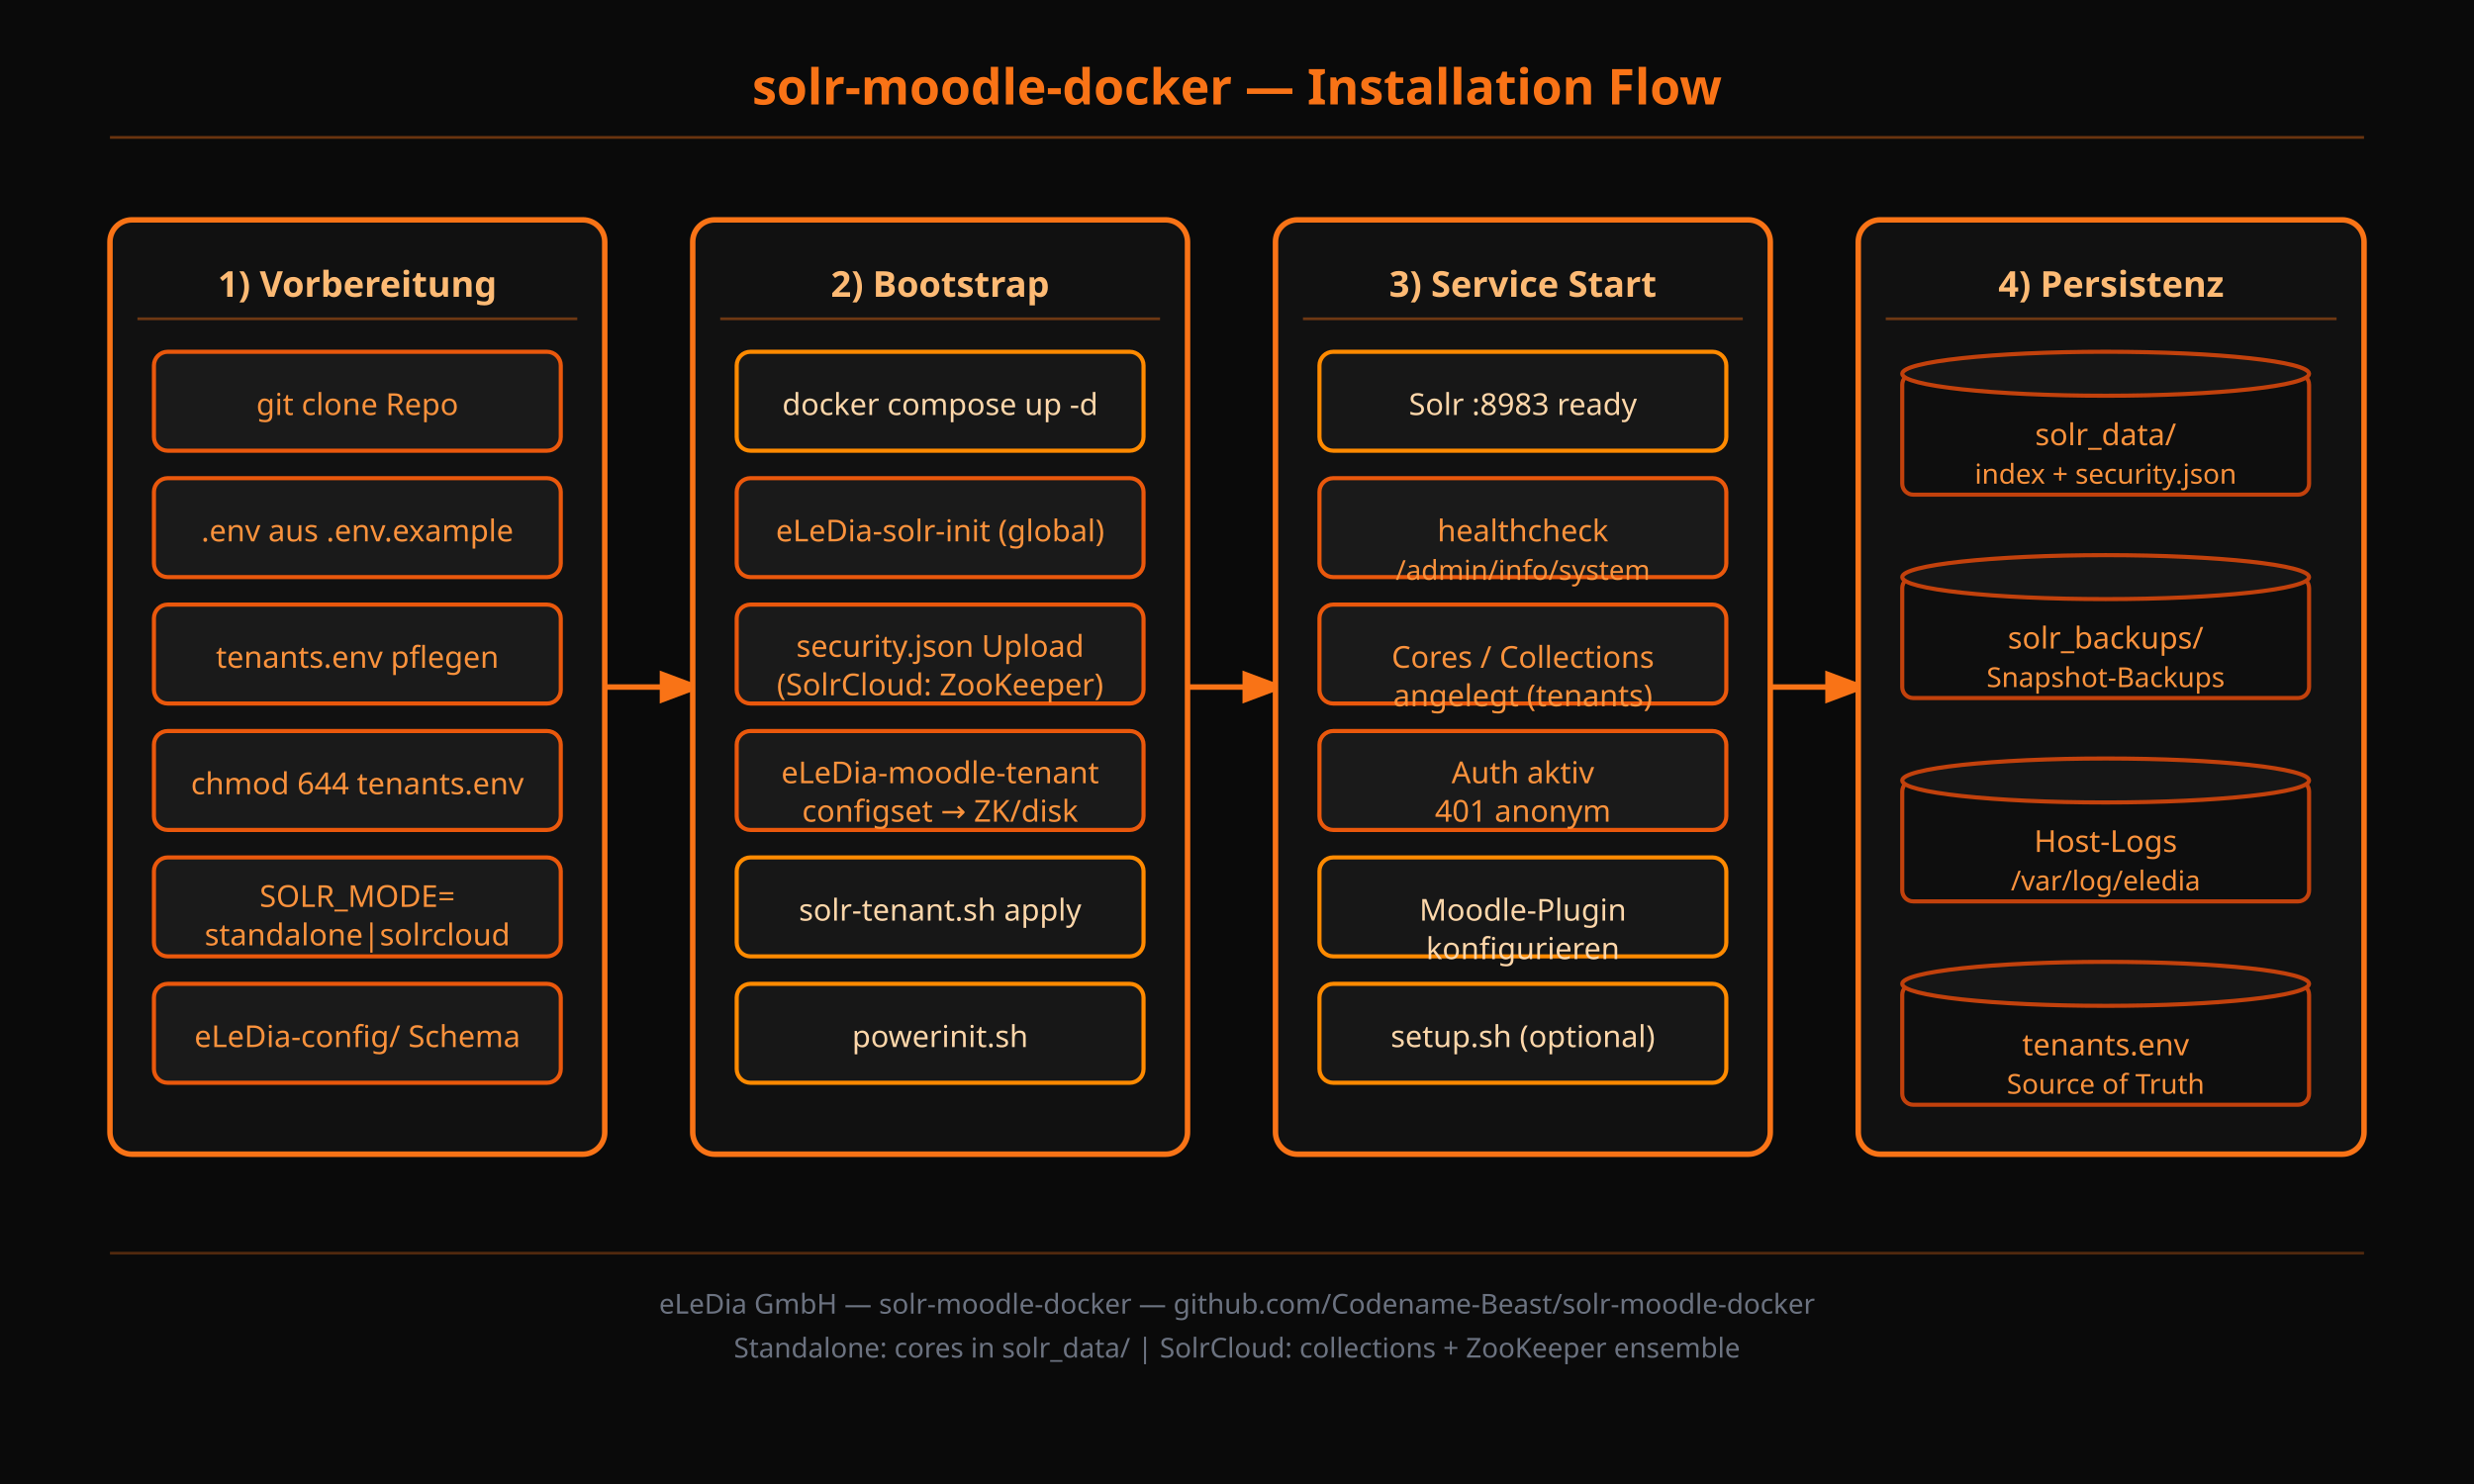
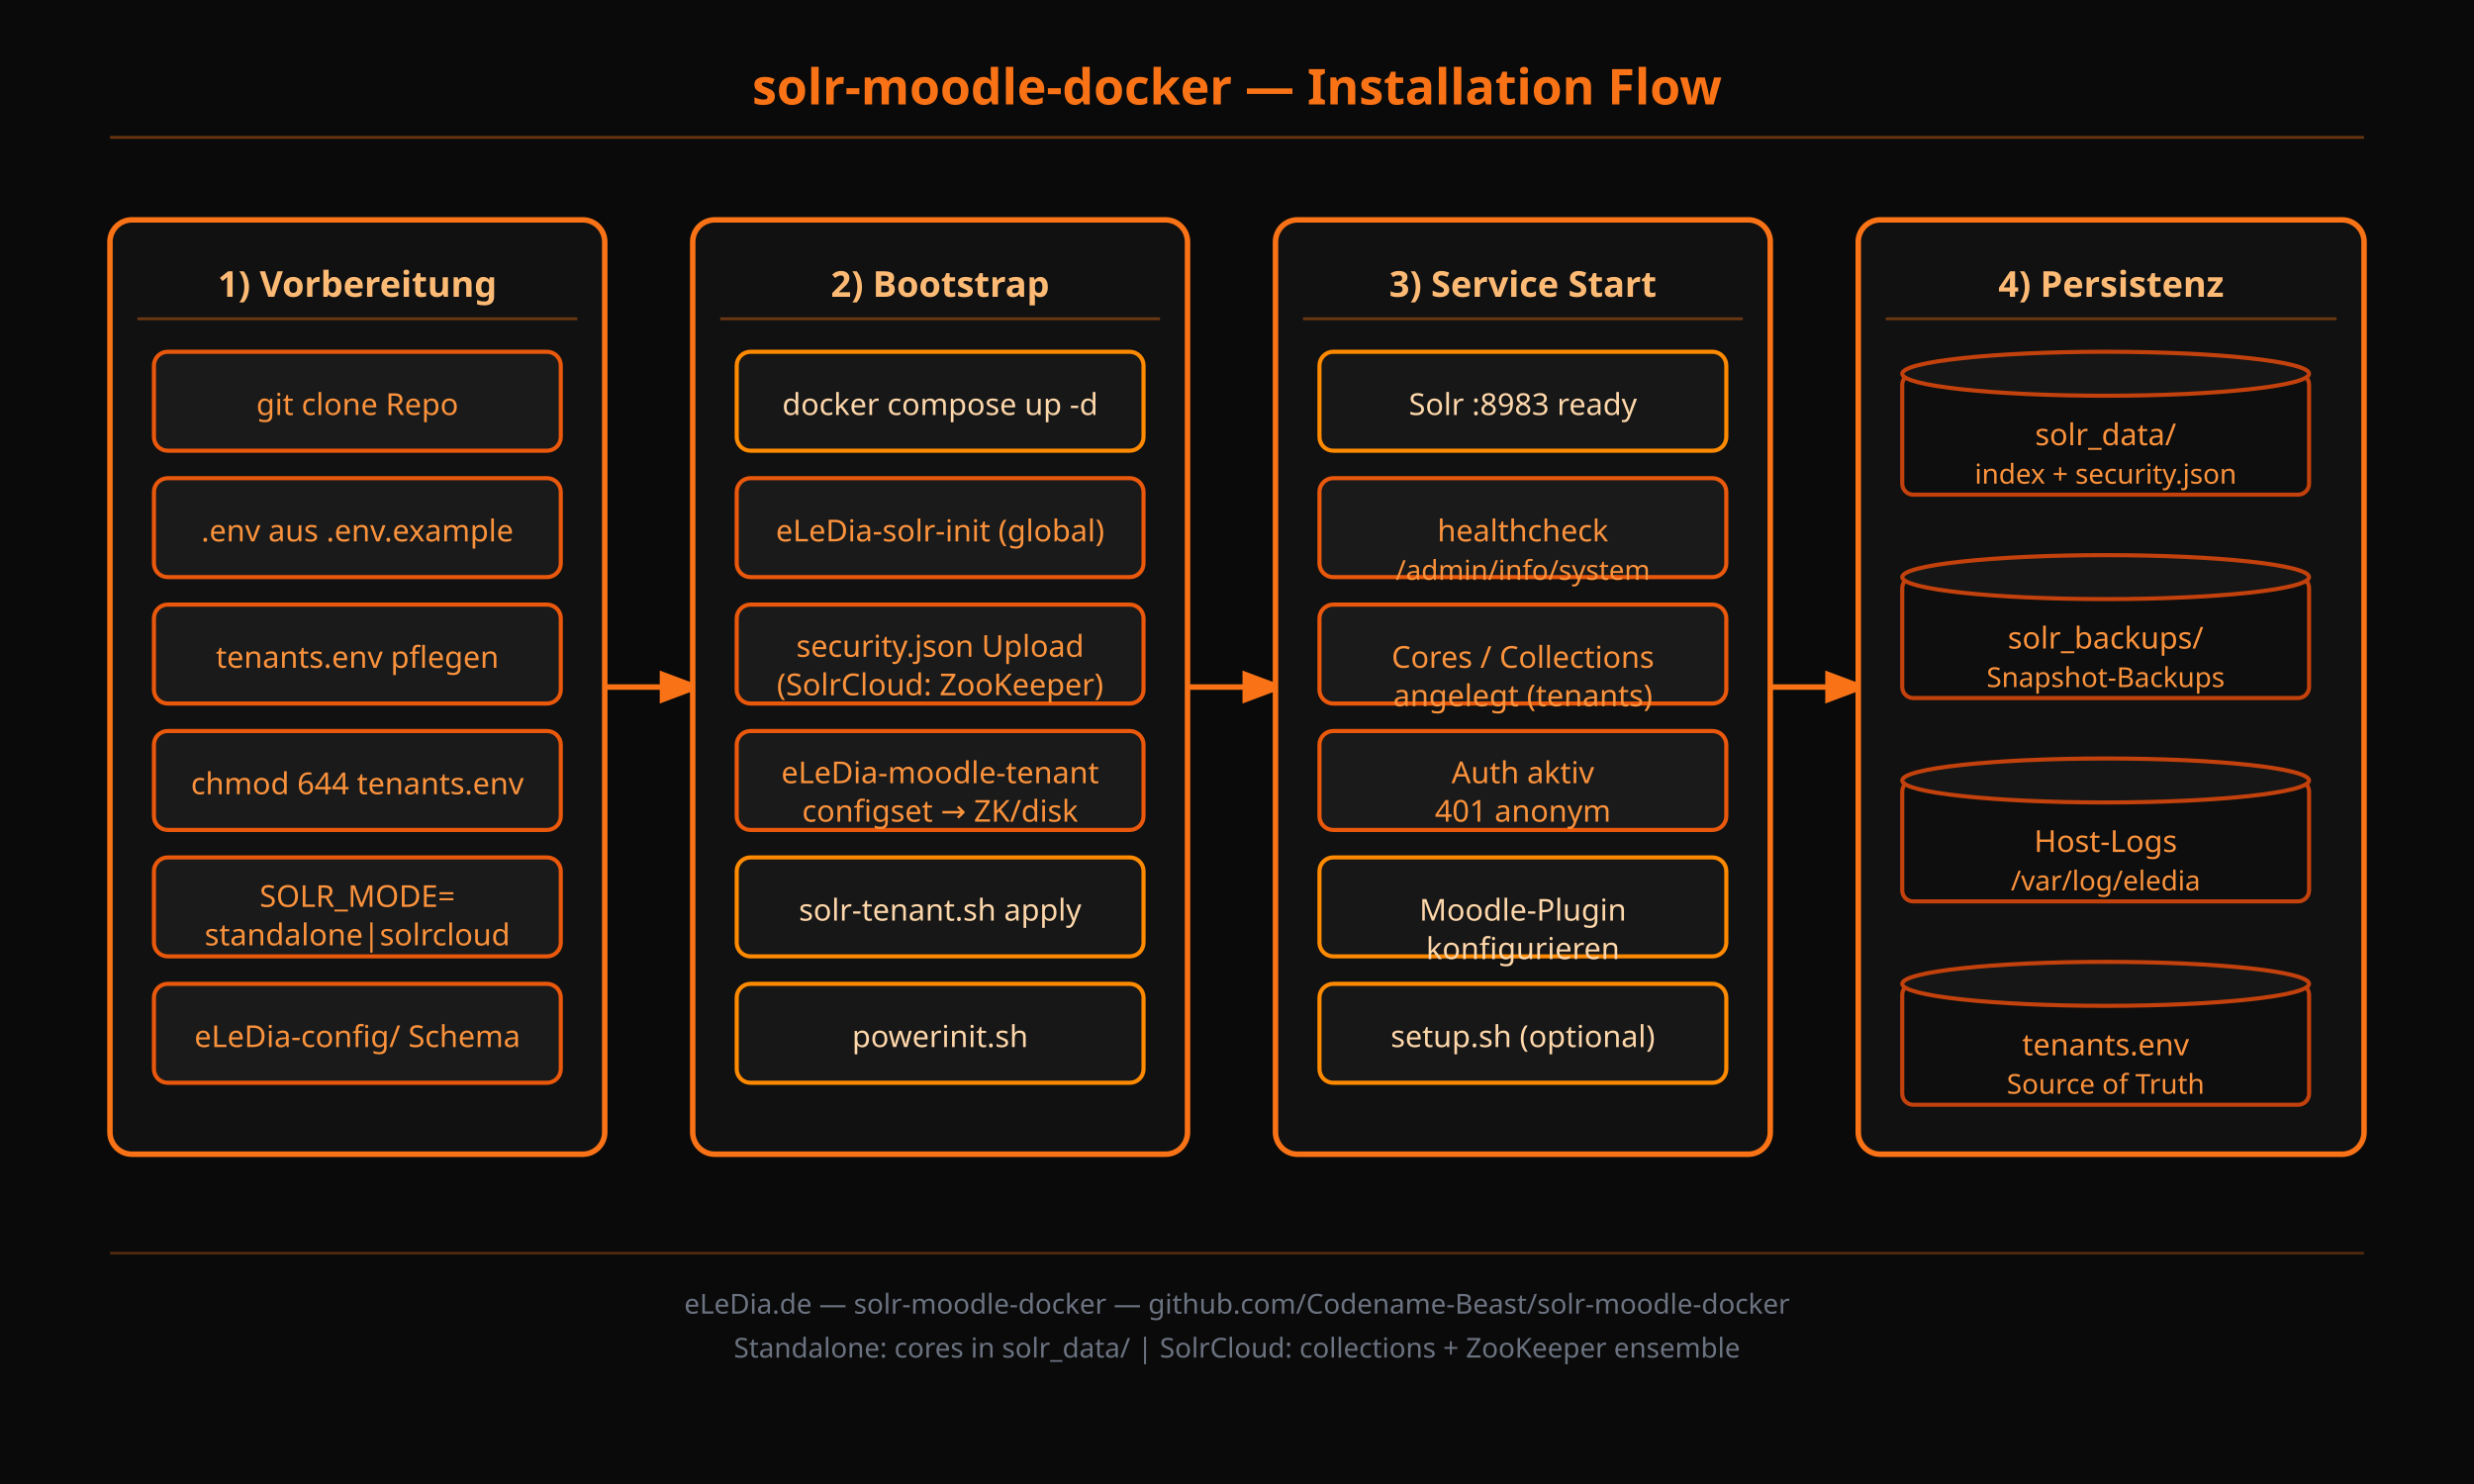
<svg xmlns="http://www.w3.org/2000/svg" viewBox="0 0 900 540" width="900" height="540" font-family="'Segoe UI',system-ui,sans-serif">
  <rect width="900" height="540" fill="#0a0a0a" />
  <text x="450" y="38" text-anchor="middle" fill="#f97316" font-size="18" font-weight="700">solr-moodle-docker — Installation Flow</text>
  <line x1="40" y1="50" x2="860" y2="50" stroke="#f97316" stroke-width="1" opacity="0.4" />
  <rect x="40" y="80" width="180" height="340" rx="8" fill="#111" stroke="#f97316" stroke-width="2" />
  <text x="130" y="108" text-anchor="middle" fill="#fdba74" font-size="13" font-weight="700">1) Vorbereitung</text>
  <line x1="50" y1="116" x2="210" y2="116" stroke="#f97316" stroke-width="1" opacity="0.4" />
  <rect x="56" y="128" width="148" height="36" rx="5" fill="#1a1a1a" stroke="#ea580c" stroke-width="1.5" />
  <text x="130" y="151" text-anchor="middle" fill="#fb923c" font-size="11">git clone Repo</text>
  <rect x="56" y="174" width="148" height="36" rx="5" fill="#1a1a1a" stroke="#ea580c" stroke-width="1.5" />
  <text x="130" y="197" text-anchor="middle" fill="#fb923c" font-size="11">.env aus .env.example</text>
  <rect x="56" y="220" width="148" height="36" rx="5" fill="#1a1a1a" stroke="#ea580c" stroke-width="1.5" />
  <text x="130" y="243" text-anchor="middle" fill="#fb923c" font-size="11">tenants.env pflegen</text>
  <rect x="56" y="266" width="148" height="36" rx="5" fill="#1a1a1a" stroke="#ea580c" stroke-width="1.5" />
  <text x="130" y="289" text-anchor="middle" fill="#fb923c" font-size="11">chmod 644 tenants.env</text>
  <rect x="56" y="312" width="148" height="36" rx="5" fill="#1a1a1a" stroke="#ea580c" stroke-width="1.5" />
  <text x="130" y="330" text-anchor="middle" fill="#fb923c" font-size="11">SOLR_MODE=</text>
  <text x="130" y="344" text-anchor="middle" fill="#fb923c" font-size="11">standalone|solrcloud</text>
  <rect x="56" y="358" width="148" height="36" rx="5" fill="#1a1a1a" stroke="#ea580c" stroke-width="1.5" />
  <text x="130" y="381" text-anchor="middle" fill="#fb923c" font-size="11">eLeDia-config/ Schema</text>
  <line x1="220" y1="250" x2="252" y2="250" stroke="#f97316" stroke-width="2" marker-end="url(#arr)" />
  <rect x="252" y="80" width="180" height="340" rx="8" fill="#111" stroke="#f97316" stroke-width="2" />
  <text x="342" y="108" text-anchor="middle" fill="#fdba74" font-size="13" font-weight="700">2) Bootstrap</text>
  <line x1="262" y1="116" x2="422" y2="116" stroke="#f97316" stroke-width="1" opacity="0.4" />
  <rect x="268" y="128" width="148" height="36" rx="5" fill="#171717" stroke="#ff8a00" stroke-width="1.5" />
  <text x="342" y="151" text-anchor="middle" fill="#fed7aa" font-size="11">docker compose up -d</text>
  <rect x="268" y="174" width="148" height="36" rx="5" fill="#1a1a1a" stroke="#ea580c" stroke-width="1.5" />
  <text x="342" y="197" text-anchor="middle" fill="#fb923c" font-size="11">eLeDia-solr-init (global)</text>
  <rect x="268" y="220" width="148" height="36" rx="5" fill="#1a1a1a" stroke="#ea580c" stroke-width="1.5" />
  <text x="342" y="239" text-anchor="middle" fill="#fb923c" font-size="11">security.json Upload</text>
  <text x="342" y="253" text-anchor="middle" fill="#fb923c" font-size="11">(SolrCloud: ZooKeeper)</text>
  <rect x="268" y="266" width="148" height="36" rx="5" fill="#1a1a1a" stroke="#ea580c" stroke-width="1.5" />
  <text x="342" y="285" text-anchor="middle" fill="#fb923c" font-size="11">eLeDia-moodle-tenant</text>
  <text x="342" y="299" text-anchor="middle" fill="#fb923c" font-size="11">configset → ZK/disk</text>
  <rect x="268" y="312" width="148" height="36" rx="5" fill="#171717" stroke="#ff8a00" stroke-width="1.5" />
  <text x="342" y="335" text-anchor="middle" fill="#fed7aa" font-size="11">solr-tenant.sh apply</text>
  <rect x="268" y="358" width="148" height="36" rx="5" fill="#171717" stroke="#ff8a00" stroke-width="1.5" />
  <text x="342" y="381" text-anchor="middle" fill="#fed7aa" font-size="11">powerinit.sh</text>
  <line x1="432" y1="250" x2="464" y2="250" stroke="#f97316" stroke-width="2" marker-end="url(#arr)" />
  <rect x="464" y="80" width="180" height="340" rx="8" fill="#111" stroke="#f97316" stroke-width="2" />
  <text x="554" y="108" text-anchor="middle" fill="#fdba74" font-size="13" font-weight="700">3) Service Start</text>
  <line x1="474" y1="116" x2="634" y2="116" stroke="#f97316" stroke-width="1" opacity="0.4" />
  <rect x="480" y="128" width="148" height="36" rx="5" fill="#171717" stroke="#ff8a00" stroke-width="1.5" />
  <text x="554" y="151" text-anchor="middle" fill="#fed7aa" font-size="11">Solr :8983 ready</text>
  <rect x="480" y="174" width="148" height="36" rx="5" fill="#1a1a1a" stroke="#ea580c" stroke-width="1.5" />
  <text x="554" y="197" text-anchor="middle" fill="#fb923c" font-size="11">healthcheck</text>
  <text x="554" y="211" text-anchor="middle" fill="#fb923c" font-size="10">/admin/info/system</text>
  <rect x="480" y="220" width="148" height="36" rx="5" fill="#1a1a1a" stroke="#ea580c" stroke-width="1.5" />
  <text x="554" y="243" text-anchor="middle" fill="#fb923c" font-size="11">Cores / Collections</text>
  <text x="554" y="257" text-anchor="middle" fill="#fb923c" font-size="11">angelegt (tenants)</text>
  <rect x="480" y="266" width="148" height="36" rx="5" fill="#1a1a1a" stroke="#ea580c" stroke-width="1.5" />
  <text x="554" y="285" text-anchor="middle" fill="#fb923c" font-size="11">Auth aktiv</text>
  <text x="554" y="299" text-anchor="middle" fill="#fb923c" font-size="11">401 anonym</text>
  <rect x="480" y="312" width="148" height="36" rx="5" fill="#171717" stroke="#ff8a00" stroke-width="1.5" />
  <text x="554" y="335" text-anchor="middle" fill="#fed7aa" font-size="11">Moodle-Plugin</text>
  <text x="554" y="349" text-anchor="middle" fill="#fed7aa" font-size="11">konfigurieren</text>
  <rect x="480" y="358" width="148" height="36" rx="5" fill="#171717" stroke="#ff8a00" stroke-width="1.5" />
  <text x="554" y="381" text-anchor="middle" fill="#fed7aa" font-size="11">setup.sh (optional)</text>
  <line x1="644" y1="250" x2="676" y2="250" stroke="#f97316" stroke-width="2" marker-end="url(#arr)" />
  <rect x="676" y="80" width="184" height="340" rx="8" fill="#111" stroke="#f97316" stroke-width="2" />
  <text x="768" y="108" text-anchor="middle" fill="#fdba74" font-size="13" font-weight="700">4) Persistenz</text>
  <line x1="686" y1="116" x2="850" y2="116" stroke="#f97316" stroke-width="1" opacity="0.4" />
  <rect x="692" y="136" width="148" height="44" rx="4" fill="#0e0e0e" stroke="#c2410c" stroke-width="1.5" />
  <ellipse cx="766" cy="136" rx="74" ry="8" fill="#161616" stroke="#c2410c" stroke-width="1.5" />
  <text x="766" y="162" text-anchor="middle" fill="#fb923c" font-size="11">solr_data/</text>
  <text x="766" y="176" text-anchor="middle" fill="#fb923c" font-size="10">index + security.json</text>
  <rect x="692" y="210" width="148" height="44" rx="4" fill="#0e0e0e" stroke="#c2410c" stroke-width="1.5" />
  <ellipse cx="766" cy="210" rx="74" ry="8" fill="#161616" stroke="#c2410c" stroke-width="1.5" />
  <text x="766" y="236" text-anchor="middle" fill="#fb923c" font-size="11">solr_backups/</text>
  <text x="766" y="250" text-anchor="middle" fill="#fb923c" font-size="10">Snapshot-Backups</text>
  <rect x="692" y="284" width="148" height="44" rx="4" fill="#0e0e0e" stroke="#c2410c" stroke-width="1.5" />
  <ellipse cx="766" cy="284" rx="74" ry="8" fill="#161616" stroke="#c2410c" stroke-width="1.5" />
  <text x="766" y="310" text-anchor="middle" fill="#fb923c" font-size="11">Host-Logs</text>
  <text x="766" y="324" text-anchor="middle" fill="#fb923c" font-size="10">/var/log/eledia</text>
  <rect x="692" y="358" width="148" height="44" rx="4" fill="#0e0e0e" stroke="#c2410c" stroke-width="1.5" />
  <ellipse cx="766" cy="358" rx="74" ry="8" fill="#161616" stroke="#c2410c" stroke-width="1.5" />
  <text x="766" y="384" text-anchor="middle" fill="#fb923c" font-size="11">tenants.env</text>
  <text x="766" y="398" text-anchor="middle" fill="#fb923c" font-size="10">Source of Truth</text>
  <line x1="40" y1="456" x2="860" y2="456" stroke="#f97316" stroke-width="1" opacity="0.3" />
-   <text x="450" y="478" text-anchor="middle" fill="#6b7280" font-size="10">eLeDia GmbH — solr-moodle-docker — github.com/Codename-Beast/solr-moodle-docker</text>
+   <text x="450" y="478" text-anchor="middle" fill="#6b7280" font-size="10">eLeDia.de — solr-moodle-docker — github.com/Codename-Beast/solr-moodle-docker</text>
  <text x="450" y="494" text-anchor="middle" fill="#6b7280" font-size="10">Standalone: cores in solr_data/  |  SolrCloud: collections + ZooKeeper ensemble</text>
  <defs>
    <marker id="arr" markerWidth="8" markerHeight="8" refX="6" refY="3" orient="auto">
      <path d="M0,0 L0,6 L8,3 z" fill="#f97316" />
    </marker>
  </defs>
</svg>
